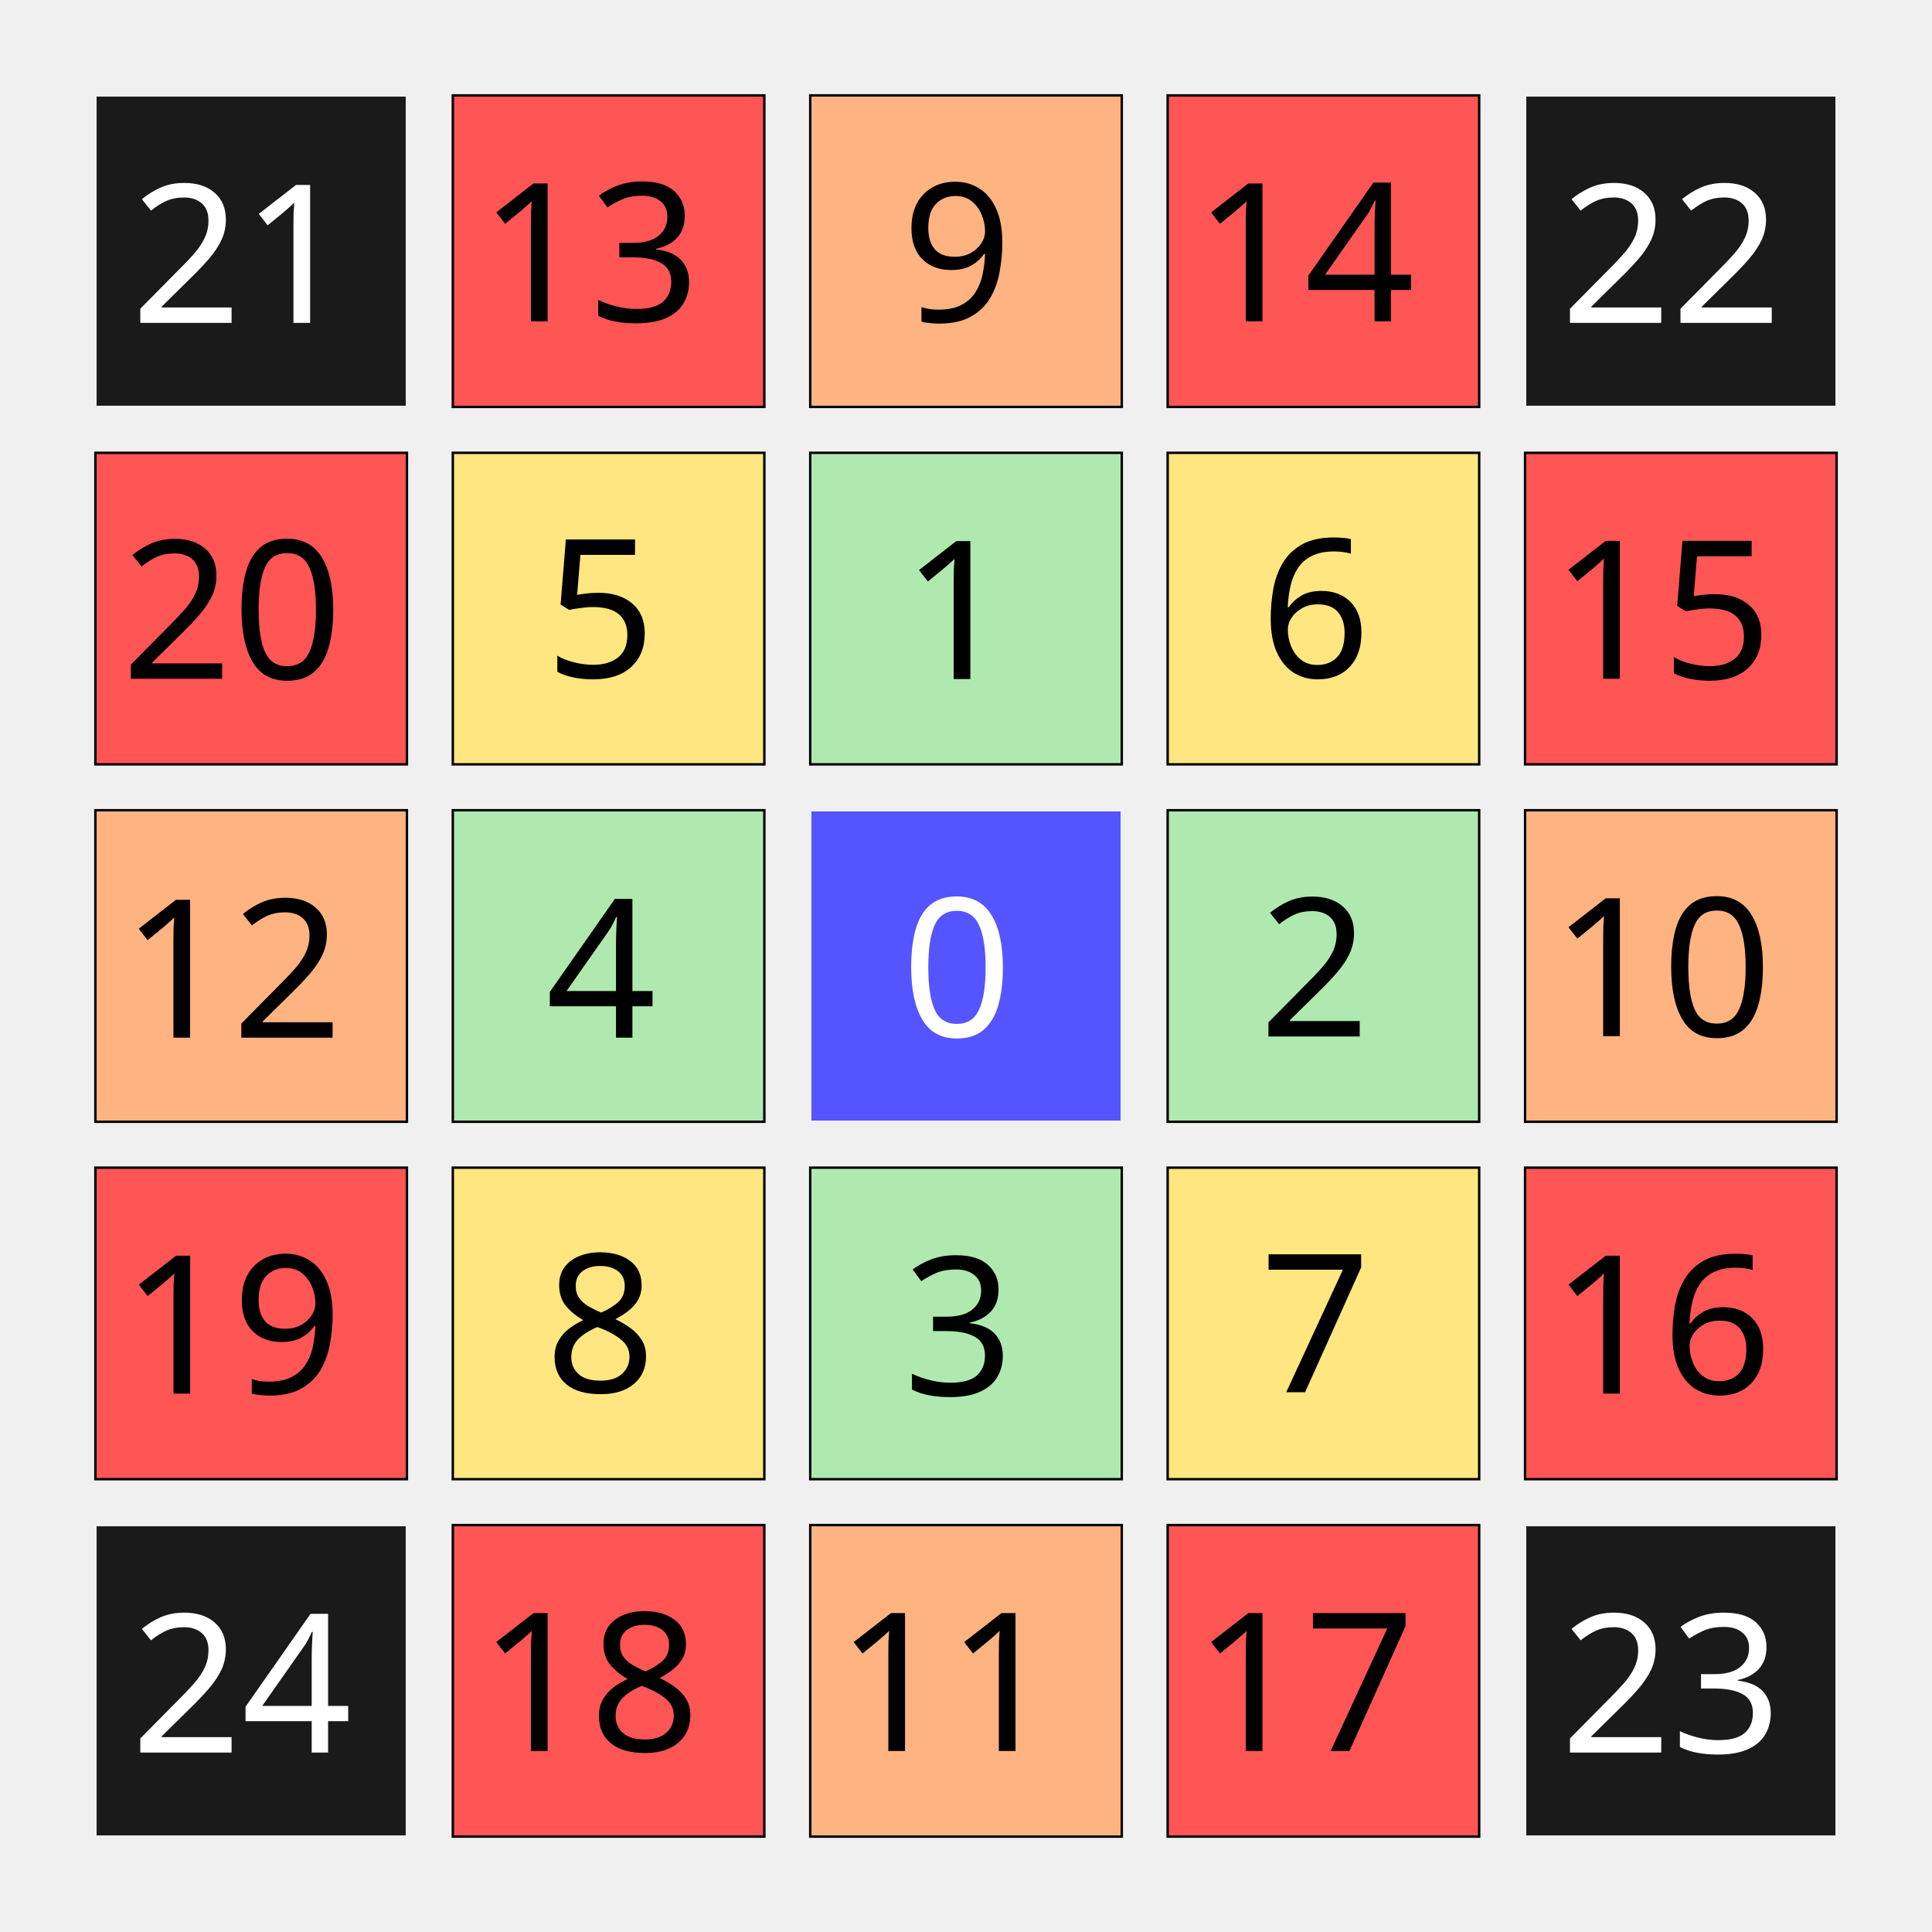
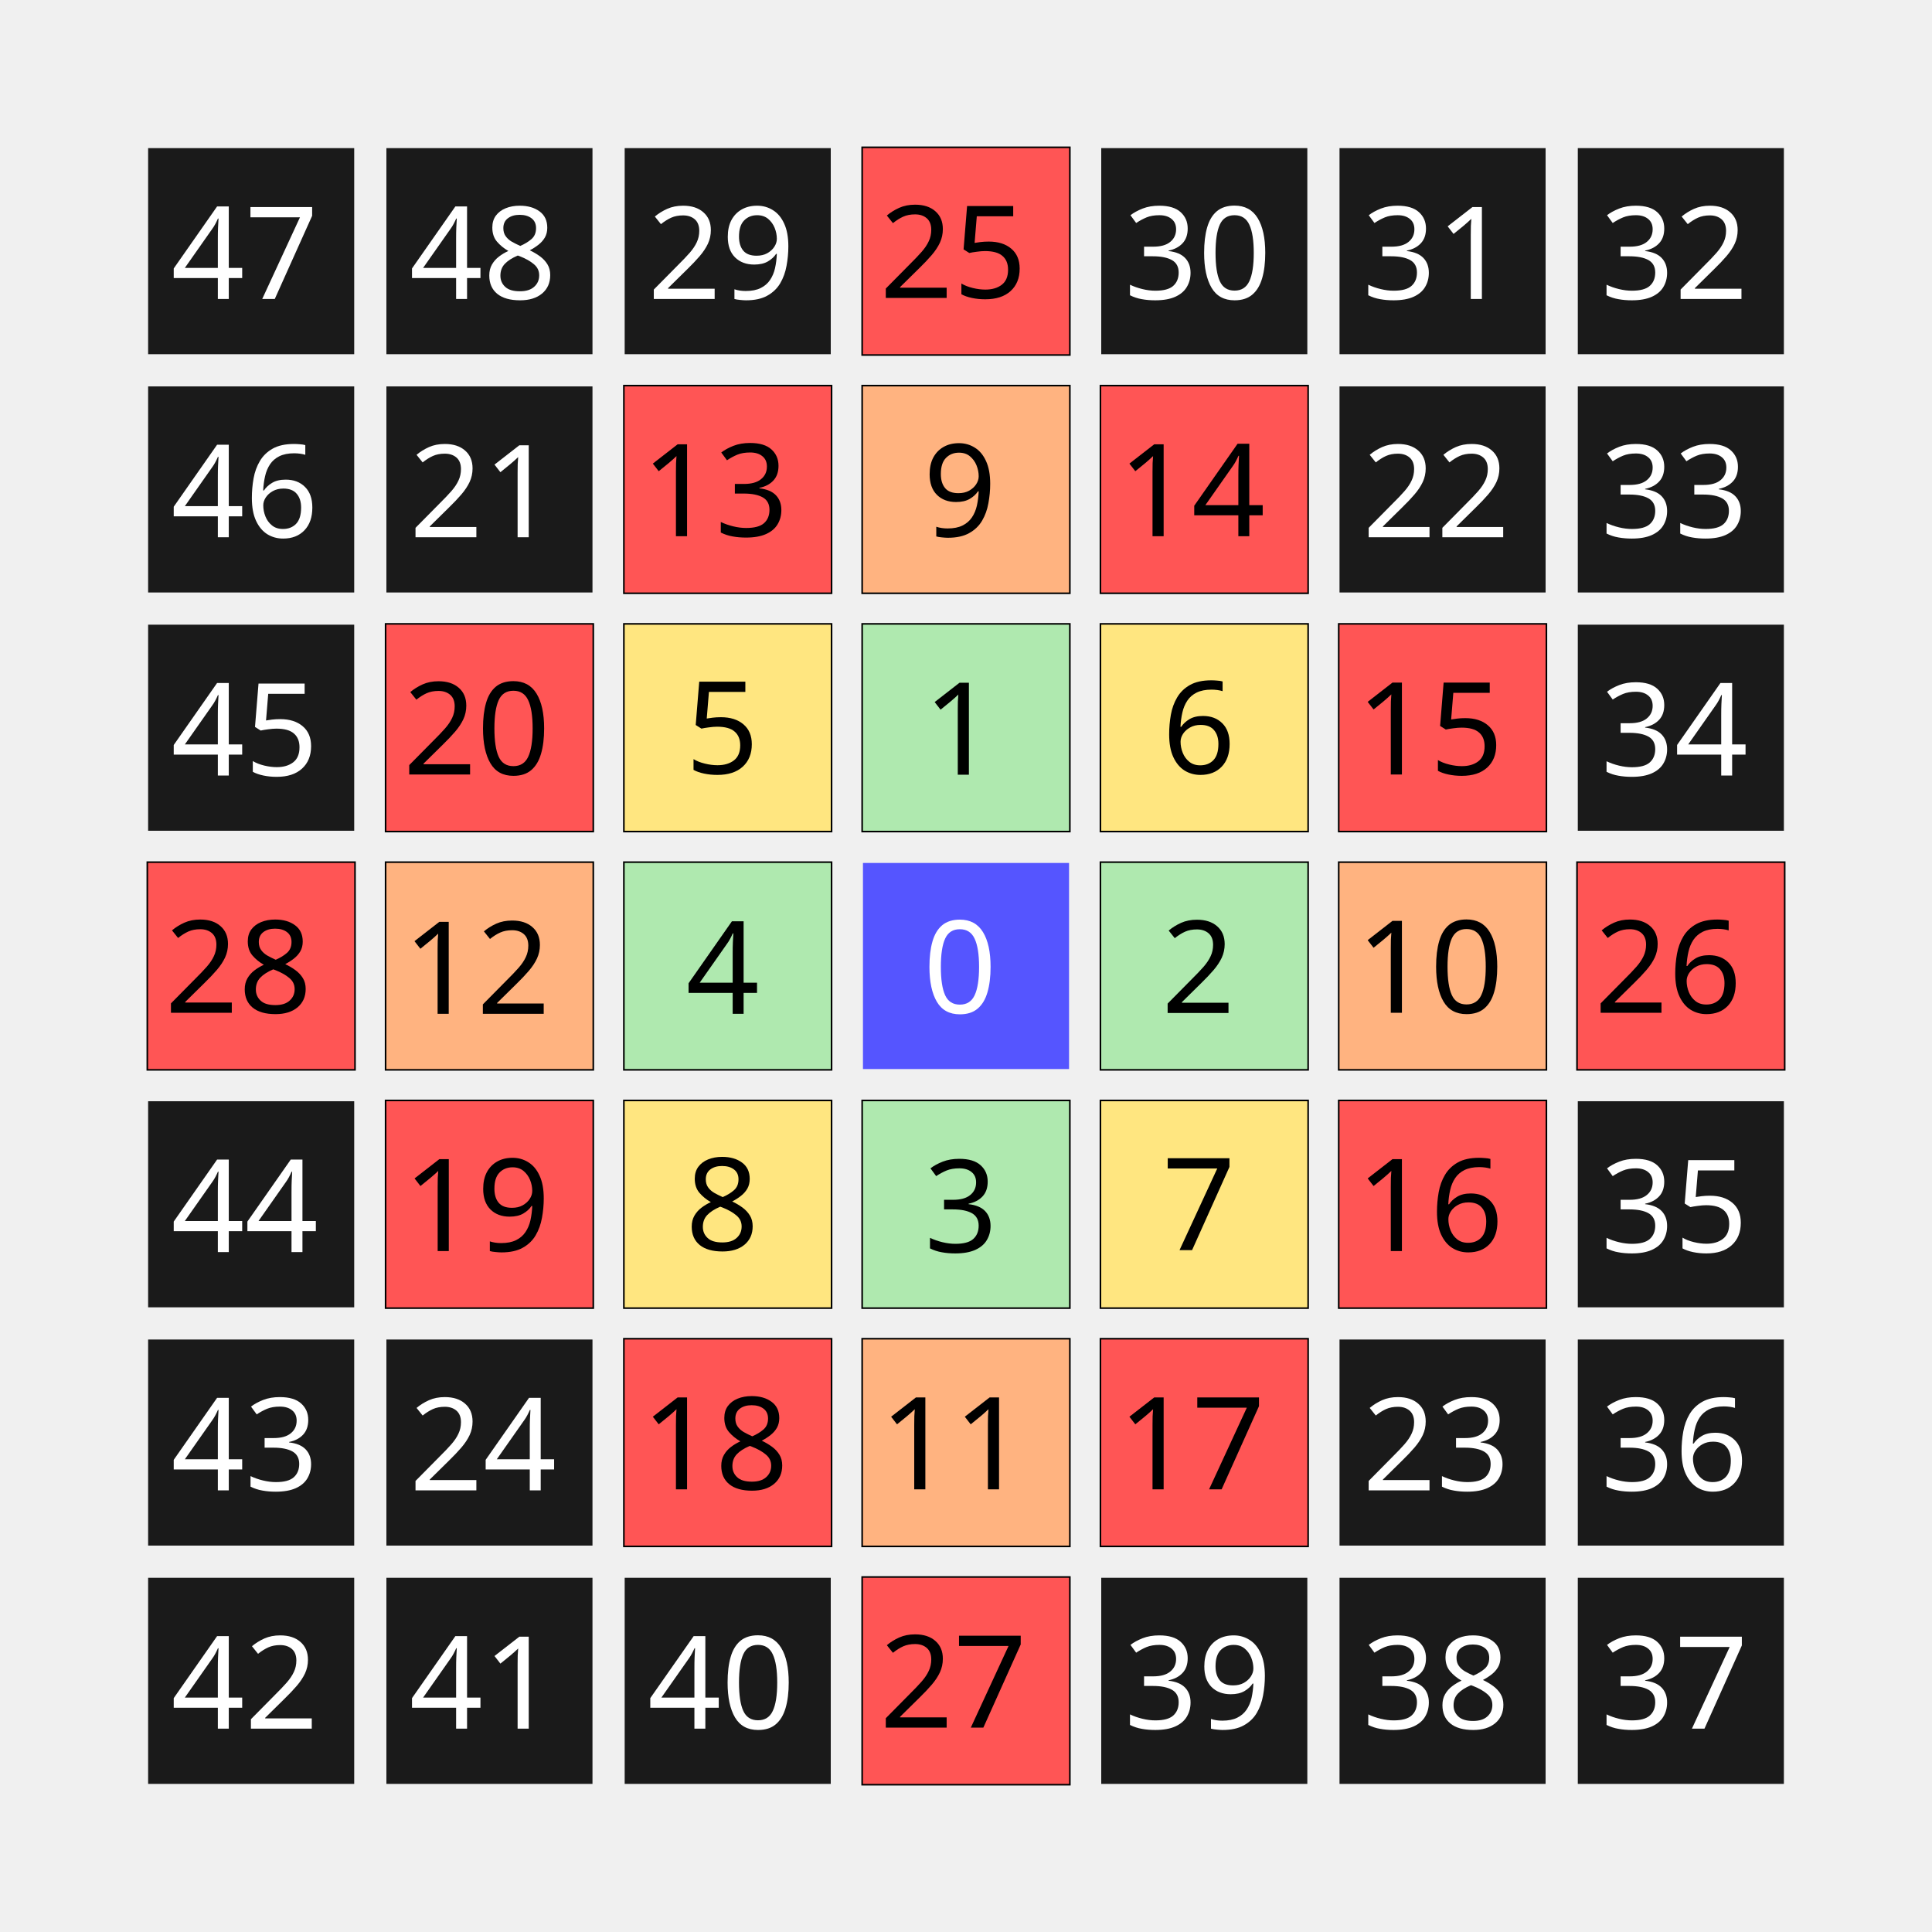
- <svg xmlns="http://www.w3.org/2000/svg" width="800" height="800" viewBox="0 0 211.667 211.667" version="1.1" id="svg1578">
+ <svg xmlns="http://www.w3.org/2000/svg" width="1200" height="1200" viewBox="0 0 317.5 317.5" version="1.1" id="svg1578">
  <defs id="defs1575" />
  <g id="layer1">
-     <rect style="fill:#5555ff;stroke-width:0.266;paint-order:stroke fill markers;stop-color:#000000" id="rect1661" width="33.867" height="33.867" x="88.9" y="88.9" />
-     <rect style="fill:#afe9af;stroke-width:0.529;paint-order:stroke fill markers;stop-color:#000000;stroke:#000000;stroke-opacity:1;stroke-miterlimit:4;stroke-dasharray:none" id="rect1661-8" width="33.867" height="33.867" x="88.9" y="49.742" />
-     <rect style="fill:#afe9af;stroke:#000000;stroke-width:0.529;stroke-miterlimit:4;stroke-dasharray:none;stroke-opacity:1;paint-order:stroke fill markers;stop-color:#000000" id="rect1661-8-1" width="33.867" height="33.867" x="128.058" y="88.9" />
-     <rect style="fill:#afe9af;stroke:#000000;stroke-width:0.529;stroke-miterlimit:4;stroke-dasharray:none;stroke-opacity:1;paint-order:stroke fill markers;stop-color:#000000" id="rect1661-8-1-6" width="33.867" height="33.867" x="88.9" y="128.058" />
-     <rect style="fill:#afe9af;stroke:#000000;stroke-width:0.529;stroke-miterlimit:4;stroke-dasharray:none;stroke-opacity:1;paint-order:stroke fill markers;stop-color:#000000" id="rect1661-8-1-6-7" width="33.867" height="33.867" x="49.742" y="88.9" />
-     <rect style="fill:#ffe680;stroke:#000000;stroke-width:0.529;stroke-miterlimit:4;stroke-dasharray:none;stroke-opacity:1;paint-order:stroke fill markers;stop-color:#000000" id="rect1661-8-1-6-7-5" width="33.867" height="33.867" x="49.742" y="49.742" />
-     <text xml:space="preserve" style="font-style:normal;font-weight:normal;font-size:21.167px;line-height:1.25;font-family:sans-serif;fill:#000000;fill-opacity:1;stroke:none;stroke-width:0.265" x="98.795" y="74.395" id="text4109">
-       <tspan id="tspan4107" style="font-size:21.167px;stroke-width:0.265" x="98.795" y="74.395">1</tspan>
-     </text>
-     <text xml:space="preserve" style="font-style:normal;font-weight:normal;font-size:21.167px;line-height:1.25;font-family:sans-serif;fill:#ffffff;fill-opacity:1;stroke:none;stroke-width:0.265" x="98.795" y="113.554" id="text4109-22">
-       <tspan id="tspan4107-46" style="font-size:21.167px;stroke-width:0.265;fill:#ffffff" x="98.795" y="113.554">0</tspan>
-     </text>
-     <rect style="fill:#1a1a1a;stroke-width:0.266;paint-order:stroke fill markers;stop-color:#000000" id="rect1661-4" width="33.867" height="33.867" x="10.583" y="10.583" />
-     <text xml:space="preserve" style="font-style:normal;font-weight:normal;font-size:21.167px;line-height:1.25;font-family:sans-serif;fill:#ffffff;fill-opacity:1;stroke:none;stroke-width:0.265" x="14.355" y="35.371" id="text4109-22-8">
-       <tspan id="tspan4107-46-9" style="font-size:21.167px;fill:#ffffff;stroke-width:0.265" x="14.355" y="35.371">21</tspan>
-     </text>
-     <rect style="fill:#1a1a1a;stroke-width:0.266;paint-order:stroke fill markers;stop-color:#000000" id="rect1661-4-3" width="33.867" height="33.867" x="167.217" y="10.583" />
-     <text xml:space="preserve" style="font-style:normal;font-weight:normal;font-size:21.167px;line-height:1.25;font-family:sans-serif;fill:#ffffff;fill-opacity:1;stroke:none;stroke-width:0.265" x="170.988" y="35.372" id="text4109-22-8-4">
-       <tspan id="tspan4107-46-9-0" style="font-size:21.167px;fill:#ffffff;stroke-width:0.265" x="170.988" y="35.372">22</tspan>
-     </text>
-     <rect style="fill:#1a1a1a;stroke-width:0.266;paint-order:stroke fill markers;stop-color:#000000" id="rect1661-4-3-7" width="33.867" height="33.867" x="167.217" y="167.217" />
-     <text xml:space="preserve" style="font-style:normal;font-weight:normal;font-size:21.167px;line-height:1.25;font-family:sans-serif;fill:#ffffff;fill-opacity:1;stroke:none;stroke-width:0.265" x="170.988" y="192.005" id="text4109-22-8-4-9">
-       <tspan id="tspan4107-46-9-0-2" style="font-size:21.167px;fill:#ffffff;stroke-width:0.265" x="170.988" y="192.005">23</tspan>
-     </text>
-     <rect style="fill:#1a1a1a;stroke-width:0.266;paint-order:stroke fill markers;stop-color:#000000" id="rect1661-4-3-7-6" width="33.867" height="33.867" x="10.583" y="167.217" />
-     <text xml:space="preserve" style="font-style:normal;font-weight:normal;font-size:21.167px;line-height:1.25;font-family:sans-serif;fill:#ffffff;fill-opacity:1;stroke:none;stroke-width:0.265" x="14.355" y="192.005" id="text4109-22-8-4-9-0">
-       <tspan id="tspan4107-46-9-0-2-6" style="font-size:21.167px;fill:#ffffff;stroke-width:0.265" x="14.355" y="192.005">24</tspan>
-     </text>
-     <rect style="fill:#ffb380;stroke:#000000;stroke-width:0.529;stroke-miterlimit:4;stroke-dasharray:none;stroke-opacity:1;paint-order:stroke fill markers;stop-color:#000000" id="rect1661-8-2" width="33.867" height="33.867" x="88.9" y="10.583" />
-     <text xml:space="preserve" style="font-style:normal;font-weight:normal;font-size:21.167px;line-height:1.25;font-family:sans-serif;fill:#000000;fill-opacity:1;stroke:none;stroke-width:0.265" x="98.795" y="35.237" id="text4109-2">
-       <tspan id="tspan4107-4" style="font-size:21.167px;stroke-width:0.265" x="98.795" y="35.237">9</tspan>
-     </text>
-     <rect style="fill:#ffb380;stroke:#000000;stroke-width:0.529;stroke-miterlimit:4;stroke-dasharray:none;stroke-opacity:1;paint-order:stroke fill markers;stop-color:#000000" id="rect1661-8-2-9" width="33.867" height="33.867" x="167.217" y="88.9" />
-     <text xml:space="preserve" style="font-style:normal;font-weight:normal;font-size:21.167px;line-height:1.25;font-family:sans-serif;fill:#000000;fill-opacity:1;stroke:none;stroke-width:0.265" x="169.954" y="113.523" id="text4109-2-9">
-       <tspan id="tspan4107-4-8" style="font-size:21.167px;stroke-width:0.265" x="169.954" y="113.523">10</tspan>
-     </text>
-     <rect style="fill:#ffb380;stroke:#000000;stroke-width:0.529;stroke-miterlimit:4;stroke-dasharray:none;stroke-opacity:1;paint-order:stroke fill markers;stop-color:#000000" id="rect1661-8-2-9-3" width="33.867" height="33.867" x="88.9" y="167.217" />
-     <text xml:space="preserve" style="font-style:normal;font-weight:normal;font-size:21.167px;line-height:1.25;font-family:sans-serif;fill:#000000;fill-opacity:1;stroke:none;stroke-width:0.265" x="91.638" y="191.839" id="text4109-2-9-6">
-       <tspan id="tspan4107-4-8-8" style="font-size:21.167px;stroke-width:0.265" x="91.638" y="191.839">11</tspan>
-     </text>
-     <text xml:space="preserve" style="font-style:normal;font-weight:normal;font-size:21.167px;line-height:1.25;font-family:sans-serif;fill:#000000;fill-opacity:1;stroke:none;stroke-width:0.265" x="59.73" y="74.209" id="text4109-6">
-       <tspan id="tspan4107-2" style="font-size:21.167px;stroke-width:0.265" x="59.73" y="74.209">5</tspan>
-     </text>
-     <rect style="fill:#ffe680;stroke:#000000;stroke-width:0.529;stroke-miterlimit:4;stroke-dasharray:none;stroke-opacity:1;paint-order:stroke fill markers;stop-color:#000000" id="rect1661-8-1-6-7-5-4" width="33.867" height="33.867" x="128.058" y="49.742" />
-     <text xml:space="preserve" style="font-style:normal;font-weight:normal;font-size:21.167px;line-height:1.25;font-family:sans-serif;fill:#000000;fill-opacity:1;stroke:none;stroke-width:0.265" x="138.046" y="74.209" id="text4109-6-3">
-       <tspan id="tspan4107-2-6" style="font-size:21.167px;stroke-width:0.265" x="138.046" y="74.209">6</tspan>
-     </text>
-     <text xml:space="preserve" style="font-style:normal;font-weight:normal;font-size:21.167px;line-height:1.25;font-family:sans-serif;fill:#000000;fill-opacity:1;stroke:none;stroke-width:0.265" x="137.953" y="113.554" id="text4109-0">
-       <tspan id="tspan4107-7" style="font-size:21.167px;stroke-width:0.265" x="137.953" y="113.554">2</tspan>
-     </text>
-     <text xml:space="preserve" style="font-style:normal;font-weight:normal;font-size:21.167px;line-height:1.25;font-family:sans-serif;fill:#000000;fill-opacity:1;stroke:none;stroke-width:0.265" x="98.96" y="152.846" id="text4109-0-3">
-       <tspan id="tspan4107-7-5" style="font-size:21.167px;stroke-width:0.265" x="98.96" y="152.846">3</tspan>
-     </text>
-     <text xml:space="preserve" style="font-style:normal;font-weight:normal;font-size:21.167px;line-height:1.25;font-family:sans-serif;fill:#000000;fill-opacity:1;stroke:none;stroke-width:0.265" x="59.802" y="113.688" id="text4109-0-2">
-       <tspan id="tspan4107-7-3" style="font-size:21.167px;stroke-width:0.265" x="59.802" y="113.688">4</tspan>
-     </text>
-     <rect style="fill:#ffe680;stroke:#000000;stroke-width:0.529;stroke-miterlimit:4;stroke-dasharray:none;stroke-opacity:1;paint-order:stroke fill markers;stop-color:#000000" id="rect1661-8-1-6-7-5-8" width="33.867" height="33.867" x="128.058" y="128.058" />
-     <text xml:space="preserve" style="font-style:normal;font-weight:normal;font-size:21.167px;line-height:1.25;font-family:sans-serif;fill:#000000;fill-opacity:1;stroke:none;stroke-width:0.265" x="138.046" y="152.526" id="text4109-6-6">
-       <tspan id="tspan4107-2-5" style="font-size:21.167px;stroke-width:0.265" x="138.046" y="152.526">7</tspan>
-     </text>
-     <rect style="fill:#ffe680;stroke:#000000;stroke-width:0.529;stroke-miterlimit:4;stroke-dasharray:none;stroke-opacity:1;paint-order:stroke fill markers;stop-color:#000000" id="rect1661-8-1-6-7-5-8-7" width="33.867" height="33.867" x="49.742" y="128.058" />
-     <text xml:space="preserve" style="font-style:normal;font-weight:normal;font-size:21.167px;line-height:1.25;font-family:sans-serif;fill:#000000;fill-opacity:1;stroke:none;stroke-width:0.265" x="59.73" y="152.526" id="text4109-6-6-6">
-       <tspan id="tspan4107-2-5-2" style="font-size:21.167px;stroke-width:0.265" x="59.73" y="152.526">8</tspan>
-     </text>
-     <rect style="fill:#ffb380;stroke:#000000;stroke-width:0.529;stroke-miterlimit:4;stroke-dasharray:none;stroke-opacity:1;paint-order:stroke fill markers;stop-color:#000000" id="rect1661-8-2-9-8" width="33.867" height="33.867" x="10.583" y="88.9" />
-     <rect style="fill:#ff5555;stroke:#000000;stroke-width:0.529;stroke-miterlimit:4;stroke-dasharray:none;stroke-opacity:1;paint-order:stroke fill markers;stop-color:#000000;fill-opacity:1" id="rect1661-8-2-9-2" width="33.867" height="33.867" x="49.742" y="10.583" />
-     <text xml:space="preserve" style="font-style:normal;font-weight:normal;font-size:21.167px;line-height:1.25;font-family:sans-serif;fill:#000000;fill-opacity:1;stroke:none;stroke-width:0.265" x="52.479" y="35.206" id="text4109-2-9-1">
-       <tspan id="tspan4107-4-8-1" style="font-size:21.167px;stroke-width:0.265" x="52.479" y="35.206">13</tspan>
-     </text>
-     <rect style="fill:#ff5555;fill-opacity:1;stroke:#000000;stroke-width:0.529;stroke-miterlimit:4;stroke-dasharray:none;stroke-opacity:1;paint-order:stroke fill markers;stop-color:#000000" id="rect1661-8-2-9-2-4" width="33.867" height="33.867" x="128.058" y="10.583" />
-     <text xml:space="preserve" style="font-style:normal;font-weight:normal;font-size:21.167px;line-height:1.25;font-family:sans-serif;fill:#000000;fill-opacity:1;stroke:none;stroke-width:0.265" x="130.796" y="35.206" id="text4109-2-9-1-5">
-       <tspan id="tspan4107-4-8-1-8" style="font-size:21.167px;stroke-width:0.265" x="130.796" y="35.206">14</tspan>
-     </text>
-     <text xml:space="preserve" style="font-style:normal;font-weight:normal;font-size:21.167px;line-height:1.25;font-family:sans-serif;fill:#000000;fill-opacity:1;stroke:none;stroke-width:0.265" x="13.311" y="113.688" id="text4109-2-9-0">
-       <tspan id="tspan4107-4-8-6" style="font-size:21.167px;stroke-width:0.265" x="13.311" y="113.688">12</tspan>
-     </text>
-     <rect style="fill:#ff5555;fill-opacity:1;stroke:#000000;stroke-width:0.529;stroke-miterlimit:4;stroke-dasharray:none;stroke-opacity:1;paint-order:stroke fill markers;stop-color:#000000" id="rect1661-8-2-9-2-7" width="33.867" height="33.867" x="167.217" y="49.742" />
-     <text xml:space="preserve" style="font-style:normal;font-weight:normal;font-size:21.167px;line-height:1.25;font-family:sans-serif;fill:#000000;fill-opacity:1;stroke:none;stroke-width:0.265" x="169.954" y="74.364" id="text4109-2-9-1-2">
-       <tspan id="tspan4107-4-8-1-9" style="font-size:21.167px;stroke-width:0.265" x="169.954" y="74.364">15</tspan>
-     </text>
-     <rect style="fill:#ff5555;fill-opacity:1;stroke:#000000;stroke-width:0.529;stroke-miterlimit:4;stroke-dasharray:none;stroke-opacity:1;paint-order:stroke fill markers;stop-color:#000000" id="rect1661-8-2-9-2-7-0" width="33.867" height="33.867" x="167.217" y="128.058" />
-     <text xml:space="preserve" style="font-style:normal;font-weight:normal;font-size:21.167px;line-height:1.25;font-family:sans-serif;fill:#000000;fill-opacity:1;stroke:none;stroke-width:0.265" x="169.954" y="152.681" id="text4109-2-9-1-2-1">
-       <tspan id="tspan4107-4-8-1-9-2" style="font-size:21.167px;stroke-width:0.265" x="169.954" y="152.681">16</tspan>
-     </text>
-     <rect style="fill:#ff5555;fill-opacity:1;stroke:#000000;stroke-width:0.529;stroke-miterlimit:4;stroke-dasharray:none;stroke-opacity:1;paint-order:stroke fill markers;stop-color:#000000" id="rect1661-8-2-9-2-7-9" width="33.867" height="33.867" x="128.058" y="167.217" />
-     <text xml:space="preserve" style="font-style:normal;font-weight:normal;font-size:21.167px;line-height:1.25;font-family:sans-serif;fill:#000000;fill-opacity:1;stroke:none;stroke-width:0.265" x="130.796" y="191.839" id="text4109-2-9-1-2-9">
-       <tspan id="tspan4107-4-8-1-9-6" style="font-size:21.167px;stroke-width:0.265" x="130.796" y="191.839">17</tspan>
-     </text>
-     <rect style="fill:#ff5555;fill-opacity:1;stroke:#000000;stroke-width:0.529;stroke-miterlimit:4;stroke-dasharray:none;stroke-opacity:1;paint-order:stroke fill markers;stop-color:#000000" id="rect1661-8-2-9-2-7-4" width="33.867" height="33.867" x="49.742" y="167.217" />
-     <text xml:space="preserve" style="font-style:normal;font-weight:normal;font-size:21.167px;line-height:1.25;font-family:sans-serif;fill:#000000;fill-opacity:1;stroke:none;stroke-width:0.265" x="52.479" y="191.839" id="text4109-2-9-1-2-4">
-       <tspan id="tspan4107-4-8-1-9-61" style="font-size:21.167px;stroke-width:0.265" x="52.479" y="191.839">18</tspan>
-     </text>
-     <rect style="fill:#ff5555;fill-opacity:1;stroke:#000000;stroke-width:0.529;stroke-miterlimit:4;stroke-dasharray:none;stroke-opacity:1;paint-order:stroke fill markers;stop-color:#000000" id="rect1661-8-2-9-2-7-3" width="33.867" height="33.867" x="10.583" y="128.058" />
-     <text xml:space="preserve" style="font-style:normal;font-weight:normal;font-size:21.167px;line-height:1.25;font-family:sans-serif;fill:#000000;fill-opacity:1;stroke:none;stroke-width:0.265" x="13.321" y="152.681" id="text4109-2-9-1-2-5">
-       <tspan id="tspan4107-4-8-1-9-9" style="font-size:21.167px;stroke-width:0.265" x="13.321" y="152.681">19</tspan>
-     </text>
-     <rect style="fill:#ff5555;fill-opacity:1;stroke:#000000;stroke-width:0.529;stroke-miterlimit:4;stroke-dasharray:none;stroke-opacity:1;paint-order:stroke fill markers;stop-color:#000000" id="rect1661-8-2-9-2-7-39" width="33.867" height="33.867" x="10.583" y="49.742" />
-     <text xml:space="preserve" style="font-style:normal;font-weight:normal;font-size:21.167px;line-height:1.25;font-family:sans-serif;fill:#000000;fill-opacity:1;stroke:none;stroke-width:0.265" x="13.321" y="74.364" id="text4109-2-9-1-2-7">
-       <tspan id="tspan4107-4-8-1-9-25" style="font-size:21.167px;stroke-width:0.265" x="13.321" y="74.364">20</tspan>
+     <rect style="fill:#5555ff;stroke-width:0.266;paint-order:stroke fill markers;stop-color:#000000" id="rect1661" width="33.867" height="33.867" x="141.817" y="141.817" />
+     <rect style="fill:#afe9af;stroke:#000000;stroke-width:0.529;stroke-miterlimit:4;stroke-dasharray:none;stroke-opacity:1;paint-order:stroke fill markers;stop-color:#000000" id="rect1661-8" width="33.867" height="33.867" x="141.817" y="102.658" />
+     <rect style="fill:#afe9af;stroke:#000000;stroke-width:0.529;stroke-miterlimit:4;stroke-dasharray:none;stroke-opacity:1;paint-order:stroke fill markers;stop-color:#000000" id="rect1661-8-1" width="33.867" height="33.867" x="180.975" y="141.817" />
+     <rect style="fill:#afe9af;stroke:#000000;stroke-width:0.529;stroke-miterlimit:4;stroke-dasharray:none;stroke-opacity:1;paint-order:stroke fill markers;stop-color:#000000" id="rect1661-8-1-6" width="33.867" height="33.867" x="141.817" y="180.975" />
+     <rect style="fill:#afe9af;stroke:#000000;stroke-width:0.529;stroke-miterlimit:4;stroke-dasharray:none;stroke-opacity:1;paint-order:stroke fill markers;stop-color:#000000" id="rect1661-8-1-6-7" width="33.867" height="33.867" x="102.658" y="141.817" />
+     <rect style="fill:#ffe680;stroke:#000000;stroke-width:0.529;stroke-miterlimit:4;stroke-dasharray:none;stroke-opacity:1;paint-order:stroke fill markers;stop-color:#000000" id="rect1661-8-1-6-7-5" width="33.867" height="33.867" x="102.658" y="102.658" />
+     <text xml:space="preserve" style="font-style:normal;font-weight:normal;font-size:21.167px;line-height:1.25;font-family:sans-serif;fill:#000000;fill-opacity:1;stroke:none;stroke-width:0.265" x="151.712" y="127.312" id="text4109">
+       <tspan id="tspan4107" style="font-size:21.167px;stroke-width:0.265" x="151.712" y="127.312">1</tspan>
+     </text>
+     <text xml:space="preserve" style="font-style:normal;font-weight:normal;font-size:21.167px;line-height:1.25;font-family:sans-serif;fill:#ffffff;fill-opacity:1;stroke:none;stroke-width:0.265" x="151.712" y="166.47" id="text4109-22">
+       <tspan id="tspan4107-46" style="font-size:21.167px;fill:#ffffff;stroke-width:0.265" x="151.712" y="166.47">0</tspan>
+     </text>
+     <rect style="fill:#1a1a1a;stroke-width:0.266;paint-order:stroke fill markers;stop-color:#000000" id="rect1661-4" width="33.867" height="33.867" x="63.5" y="63.5" />
+     <text xml:space="preserve" style="font-style:normal;font-weight:normal;font-size:21.167px;line-height:1.25;font-family:sans-serif;fill:#ffffff;fill-opacity:1;stroke:none;stroke-width:0.265" x="67.271" y="88.288" id="text4109-22-8">
+       <tspan id="tspan4107-46-9" style="font-size:21.167px;fill:#ffffff;stroke-width:0.265" x="67.271" y="88.288">21</tspan>
+     </text>
+     <rect style="fill:#1a1a1a;stroke-width:0.266;paint-order:stroke fill markers;stop-color:#000000" id="rect1661-4-9" width="33.867" height="33.867" x="102.658" y="24.342" />
+     <text xml:space="preserve" style="font-style:normal;font-weight:normal;font-size:21.167px;line-height:1.25;font-family:sans-serif;fill:#ffffff;fill-opacity:1;stroke:none;stroke-width:0.265" x="106.43" y="49.13" id="text4109-22-8-0">
+       <tspan id="tspan4107-46-9-09" style="font-size:21.167px;fill:#ffffff;stroke-width:0.265" x="106.43" y="49.13">29</tspan>
+     </text>
+     <rect style="fill:#1a1a1a;stroke-width:0.266;paint-order:stroke fill markers;stop-color:#000000" id="rect1661-4-3" width="33.867" height="33.867" x="220.133" y="63.5" />
+     <text xml:space="preserve" style="font-style:normal;font-weight:normal;font-size:21.167px;line-height:1.25;font-family:sans-serif;fill:#ffffff;fill-opacity:1;stroke:none;stroke-width:0.265" x="223.905" y="88.288" id="text4109-22-8-4">
+       <tspan id="tspan4107-46-9-0" style="font-size:21.167px;fill:#ffffff;stroke-width:0.265" x="223.905" y="88.288">22</tspan>
+     </text>
+     <rect style="fill:#1a1a1a;stroke-width:0.266;paint-order:stroke fill markers;stop-color:#000000" id="rect1661-4-3-0" width="33.867" height="33.867" x="180.975" y="24.342" />
+     <text xml:space="preserve" style="font-style:normal;font-weight:normal;font-size:21.167px;line-height:1.25;font-family:sans-serif;fill:#ffffff;fill-opacity:1;stroke:none;stroke-width:0.265" x="184.746" y="49.13" id="text4109-22-8-4-8">
+       <tspan id="tspan4107-46-9-0-7" style="font-size:21.167px;fill:#ffffff;stroke-width:0.265" x="184.746" y="49.13">30</tspan>
+     </text>
+     <rect style="fill:#1a1a1a;stroke-width:0.266;paint-order:stroke fill markers;stop-color:#000000" id="rect1661-4-3-0-7" width="33.867" height="33.867" x="220.133" y="24.342" />
+     <text xml:space="preserve" style="font-style:normal;font-weight:normal;font-size:21.167px;line-height:1.25;font-family:sans-serif;fill:#ffffff;fill-opacity:1;stroke:none;stroke-width:0.265" x="223.905" y="49.13" id="text4109-22-8-4-8-9">
+       <tspan id="tspan4107-46-9-0-7-4" style="font-size:21.167px;fill:#ffffff;stroke-width:0.265" x="223.905" y="49.13">31</tspan>
+     </text>
+     <rect style="fill:#1a1a1a;stroke-width:0.266;paint-order:stroke fill markers;stop-color:#000000" id="rect1661-4-3-0-7-7" width="33.867" height="33.867" x="259.292" y="24.342" />
+     <text xml:space="preserve" style="font-style:normal;font-weight:normal;font-size:21.167px;line-height:1.25;font-family:sans-serif;fill:#ffffff;fill-opacity:1;stroke:none;stroke-width:0.265" x="263.063" y="49.13" id="text4109-22-8-4-8-9-7">
+       <tspan id="tspan4107-46-9-0-7-4-0" style="font-size:21.167px;fill:#ffffff;stroke-width:0.265" x="263.063" y="49.13">32</tspan>
+     </text>
+     <rect style="fill:#1a1a1a;stroke-width:0.266;paint-order:stroke fill markers;stop-color:#000000" id="rect1661-4-3-7" width="33.867" height="33.867" x="220.133" y="220.133" />
+     <text xml:space="preserve" style="font-style:normal;font-weight:normal;font-size:21.167px;line-height:1.25;font-family:sans-serif;fill:#ffffff;fill-opacity:1;stroke:none;stroke-width:0.265" x="223.905" y="244.921" id="text4109-22-8-4-9">
+       <tspan id="tspan4107-46-9-0-2" style="font-size:21.167px;fill:#ffffff;stroke-width:0.265" x="223.905" y="244.921">23</tspan>
+     </text>
+     <rect style="fill:#1a1a1a;stroke-width:0.266;paint-order:stroke fill markers;stop-color:#000000" id="rect1661-4-3-7-6" width="33.867" height="33.867" x="63.5" y="220.133" />
+     <text xml:space="preserve" style="font-style:normal;font-weight:normal;font-size:21.167px;line-height:1.25;font-family:sans-serif;fill:#ffffff;fill-opacity:1;stroke:none;stroke-width:0.265" x="67.271" y="244.921" id="text4109-22-8-4-9-0">
+       <tspan id="tspan4107-46-9-0-2-6" style="font-size:21.167px;fill:#ffffff;stroke-width:0.265" x="67.271" y="244.921">24</tspan>
+     </text>
+     <rect style="fill:#ffb380;stroke:#000000;stroke-width:0.529;stroke-miterlimit:4;stroke-dasharray:none;stroke-opacity:1;paint-order:stroke fill markers;stop-color:#000000" id="rect1661-8-2" width="33.867" height="33.867" x="141.817" y="63.5" />
+     <text xml:space="preserve" style="font-style:normal;font-weight:normal;font-size:21.167px;line-height:1.25;font-family:sans-serif;fill:#000000;fill-opacity:1;stroke:none;stroke-width:0.265" x="151.712" y="88.154" id="text4109-2">
+       <tspan id="tspan4107-4" style="font-size:21.167px;stroke-width:0.265" x="151.712" y="88.154">9</tspan>
+     </text>
+     <rect style="fill:#ffb380;stroke:#000000;stroke-width:0.529;stroke-miterlimit:4;stroke-dasharray:none;stroke-opacity:1;paint-order:stroke fill markers;stop-color:#000000" id="rect1661-8-2-9" width="33.867" height="33.867" x="220.133" y="141.817" />
+     <text xml:space="preserve" style="font-style:normal;font-weight:normal;font-size:21.167px;line-height:1.25;font-family:sans-serif;fill:#000000;fill-opacity:1;stroke:none;stroke-width:0.265" x="222.871" y="166.439" id="text4109-2-9">
+       <tspan id="tspan4107-4-8" style="font-size:21.167px;stroke-width:0.265" x="222.871" y="166.439">10</tspan>
+     </text>
+     <rect style="fill:#ffb380;stroke:#000000;stroke-width:0.529;stroke-miterlimit:4;stroke-dasharray:none;stroke-opacity:1;paint-order:stroke fill markers;stop-color:#000000" id="rect1661-8-2-9-3" width="33.867" height="33.867" x="141.817" y="220.133" />
+     <text xml:space="preserve" style="font-style:normal;font-weight:normal;font-size:21.167px;line-height:1.25;font-family:sans-serif;fill:#000000;fill-opacity:1;stroke:none;stroke-width:0.265" x="144.554" y="244.756" id="text4109-2-9-6">
+       <tspan id="tspan4107-4-8-8" style="font-size:21.167px;stroke-width:0.265" x="144.554" y="244.756">11</tspan>
+     </text>
+     <text xml:space="preserve" style="font-style:normal;font-weight:normal;font-size:21.167px;line-height:1.25;font-family:sans-serif;fill:#000000;fill-opacity:1;stroke:none;stroke-width:0.265" x="112.646" y="127.126" id="text4109-6">
+       <tspan id="tspan4107-2" style="font-size:21.167px;stroke-width:0.265" x="112.646" y="127.126">5</tspan>
+     </text>
+     <rect style="fill:#ffe680;stroke:#000000;stroke-width:0.529;stroke-miterlimit:4;stroke-dasharray:none;stroke-opacity:1;paint-order:stroke fill markers;stop-color:#000000" id="rect1661-8-1-6-7-5-4" width="33.867" height="33.867" x="180.975" y="102.658" />
+     <text xml:space="preserve" style="font-style:normal;font-weight:normal;font-size:21.167px;line-height:1.25;font-family:sans-serif;fill:#000000;fill-opacity:1;stroke:none;stroke-width:0.265" x="190.963" y="127.126" id="text4109-6-3">
+       <tspan id="tspan4107-2-6" style="font-size:21.167px;stroke-width:0.265" x="190.963" y="127.126">6</tspan>
+     </text>
+     <text xml:space="preserve" style="font-style:normal;font-weight:normal;font-size:21.167px;line-height:1.25;font-family:sans-serif;fill:#000000;fill-opacity:1;stroke:none;stroke-width:0.265" x="190.87" y="166.47" id="text4109-0">
+       <tspan id="tspan4107-7" style="font-size:21.167px;stroke-width:0.265" x="190.87" y="166.47">2</tspan>
+     </text>
+     <text xml:space="preserve" style="font-style:normal;font-weight:normal;font-size:21.167px;line-height:1.25;font-family:sans-serif;fill:#000000;fill-opacity:1;stroke:none;stroke-width:0.265" x="151.877" y="205.763" id="text4109-0-3">
+       <tspan id="tspan4107-7-5" style="font-size:21.167px;stroke-width:0.265" x="151.877" y="205.763">3</tspan>
+     </text>
+     <text xml:space="preserve" style="font-style:normal;font-weight:normal;font-size:21.167px;line-height:1.25;font-family:sans-serif;fill:#000000;fill-opacity:1;stroke:none;stroke-width:0.265" x="112.719" y="166.605" id="text4109-0-2">
+       <tspan id="tspan4107-7-3" style="font-size:21.167px;stroke-width:0.265" x="112.719" y="166.605">4</tspan>
+     </text>
+     <rect style="fill:#ffe680;stroke:#000000;stroke-width:0.529;stroke-miterlimit:4;stroke-dasharray:none;stroke-opacity:1;paint-order:stroke fill markers;stop-color:#000000" id="rect1661-8-1-6-7-5-8" width="33.867" height="33.867" x="180.975" y="180.975" />
+     <text xml:space="preserve" style="font-style:normal;font-weight:normal;font-size:21.167px;line-height:1.25;font-family:sans-serif;fill:#000000;fill-opacity:1;stroke:none;stroke-width:0.265" x="190.963" y="205.443" id="text4109-6-6">
+       <tspan id="tspan4107-2-5" style="font-size:21.167px;stroke-width:0.265" x="190.963" y="205.443">7</tspan>
+     </text>
+     <rect style="fill:#ffe680;stroke:#000000;stroke-width:0.529;stroke-miterlimit:4;stroke-dasharray:none;stroke-opacity:1;paint-order:stroke fill markers;stop-color:#000000" id="rect1661-8-1-6-7-5-8-7" width="33.867" height="33.867" x="102.658" y="180.975" />
+     <text xml:space="preserve" style="font-style:normal;font-weight:normal;font-size:21.167px;line-height:1.25;font-family:sans-serif;fill:#000000;fill-opacity:1;stroke:none;stroke-width:0.265" x="112.646" y="205.443" id="text4109-6-6-6">
+       <tspan id="tspan4107-2-5-2" style="font-size:21.167px;stroke-width:0.265" x="112.646" y="205.443">8</tspan>
+     </text>
+     <rect style="fill:#ffb380;stroke:#000000;stroke-width:0.529;stroke-miterlimit:4;stroke-dasharray:none;stroke-opacity:1;paint-order:stroke fill markers;stop-color:#000000" id="rect1661-8-2-9-8" width="33.867" height="33.867" x="63.5" y="141.817" />
+     <rect style="fill:#ff5555;fill-opacity:1;stroke:#000000;stroke-width:0.529;stroke-miterlimit:4;stroke-dasharray:none;stroke-opacity:1;paint-order:stroke fill markers;stop-color:#000000" id="rect1661-8-2-9-2" width="33.867" height="33.867" x="102.658" y="63.5" />
+     <text xml:space="preserve" style="font-style:normal;font-weight:normal;font-size:21.167px;line-height:1.25;font-family:sans-serif;fill:#000000;fill-opacity:1;stroke:none;stroke-width:0.265" x="105.396" y="88.123" id="text4109-2-9-1">
+       <tspan id="tspan4107-4-8-1" style="font-size:21.167px;stroke-width:0.265" x="105.396" y="88.123">13</tspan>
+     </text>
+     <rect style="fill:#ff5555;fill-opacity:1;stroke:#000000;stroke-width:0.529;stroke-miterlimit:4;stroke-dasharray:none;stroke-opacity:1;paint-order:stroke fill markers;stop-color:#000000" id="rect1661-8-2-9-2-4" width="33.867" height="33.867" x="180.975" y="63.5" />
+     <text xml:space="preserve" style="font-style:normal;font-weight:normal;font-size:21.167px;line-height:1.25;font-family:sans-serif;fill:#000000;fill-opacity:1;stroke:none;stroke-width:0.265" x="183.713" y="88.123" id="text4109-2-9-1-5">
+       <tspan id="tspan4107-4-8-1-8" style="font-size:21.167px;stroke-width:0.265" x="183.713" y="88.123">14</tspan>
+     </text>
+     <text xml:space="preserve" style="font-style:normal;font-weight:normal;font-size:21.167px;line-height:1.25;font-family:sans-serif;fill:#000000;fill-opacity:1;stroke:none;stroke-width:0.265" x="66.227" y="166.605" id="text4109-2-9-0">
+       <tspan id="tspan4107-4-8-6" style="font-size:21.167px;stroke-width:0.265" x="66.227" y="166.605">12</tspan>
+     </text>
+     <rect style="fill:#ff5555;fill-opacity:1;stroke:#000000;stroke-width:0.529;stroke-miterlimit:4;stroke-dasharray:none;stroke-opacity:1;paint-order:stroke fill markers;stop-color:#000000" id="rect1661-8-2-9-2-7" width="33.867" height="33.867" x="220.133" y="102.658" />
+     <text xml:space="preserve" style="font-style:normal;font-weight:normal;font-size:21.167px;line-height:1.25;font-family:sans-serif;fill:#000000;fill-opacity:1;stroke:none;stroke-width:0.265" x="222.871" y="127.281" id="text4109-2-9-1-2">
+       <tspan id="tspan4107-4-8-1-9" style="font-size:21.167px;stroke-width:0.265" x="222.871" y="127.281">15</tspan>
+     </text>
+     <rect style="fill:#ff5555;fill-opacity:1;stroke:#000000;stroke-width:0.529;stroke-miterlimit:4;stroke-dasharray:none;stroke-opacity:1;paint-order:stroke fill markers;stop-color:#000000" id="rect1661-8-2-9-2-7-40" width="33.867" height="33.867" x="141.817" y="24.342" />
+     <text xml:space="preserve" style="font-style:normal;font-weight:normal;font-size:21.167px;line-height:1.25;font-family:sans-serif;fill:#000000;fill-opacity:1;stroke:none;stroke-width:0.265" x="144.554" y="48.964" id="text4109-2-9-1-2-8">
+       <tspan id="tspan4107-4-8-1-9-22" style="font-size:21.167px;stroke-width:0.265" x="144.554" y="48.964">25</tspan>
+     </text>
+     <rect style="fill:#ff5555;fill-opacity:1;stroke:#000000;stroke-width:0.529;stroke-miterlimit:4;stroke-dasharray:none;stroke-opacity:1;paint-order:stroke fill markers;stop-color:#000000" id="rect1661-8-2-9-2-7-40-3" width="33.867" height="33.867" x="259.292" y="141.817" />
+     <text xml:space="preserve" style="font-style:normal;font-weight:normal;font-size:21.167px;line-height:1.25;font-family:sans-serif;fill:#000000;fill-opacity:1;stroke:none;stroke-width:0.265" x="262.029" y="166.439" id="text4109-2-9-1-2-8-3">
+       <tspan id="tspan4107-4-8-1-9-22-2" style="font-size:21.167px;stroke-width:0.265" x="262.029" y="166.439">26</tspan>
+     </text>
+     <rect style="fill:#ff5555;fill-opacity:1;stroke:#000000;stroke-width:0.529;stroke-miterlimit:4;stroke-dasharray:none;stroke-opacity:1;paint-order:stroke fill markers;stop-color:#000000" id="rect1661-8-2-9-2-7-0" width="33.867" height="33.867" x="220.133" y="180.975" />
+     <text xml:space="preserve" style="font-style:normal;font-weight:normal;font-size:21.167px;line-height:1.25;font-family:sans-serif;fill:#000000;fill-opacity:1;stroke:none;stroke-width:0.265" x="222.871" y="205.598" id="text4109-2-9-1-2-1">
+       <tspan id="tspan4107-4-8-1-9-2" style="font-size:21.167px;stroke-width:0.265" x="222.871" y="205.598">16</tspan>
+     </text>
+     <rect style="fill:#ff5555;fill-opacity:1;stroke:#000000;stroke-width:0.529;stroke-miterlimit:4;stroke-dasharray:none;stroke-opacity:1;paint-order:stroke fill markers;stop-color:#000000" id="rect1661-8-2-9-2-7-9" width="33.867" height="33.867" x="180.975" y="220.133" />
+     <text xml:space="preserve" style="font-style:normal;font-weight:normal;font-size:21.167px;line-height:1.25;font-family:sans-serif;fill:#000000;fill-opacity:1;stroke:none;stroke-width:0.265" x="183.713" y="244.756" id="text4109-2-9-1-2-9">
+       <tspan id="tspan4107-4-8-1-9-6" style="font-size:21.167px;stroke-width:0.265" x="183.713" y="244.756">17</tspan>
+     </text>
+     <rect style="fill:#ff5555;fill-opacity:1;stroke:#000000;stroke-width:0.529;stroke-miterlimit:4;stroke-dasharray:none;stroke-opacity:1;paint-order:stroke fill markers;stop-color:#000000" id="rect1661-8-2-9-2-7-4" width="33.867" height="33.867" x="102.658" y="220.133" />
+     <text xml:space="preserve" style="font-style:normal;font-weight:normal;font-size:21.167px;line-height:1.25;font-family:sans-serif;fill:#000000;fill-opacity:1;stroke:none;stroke-width:0.265" x="105.396" y="244.756" id="text4109-2-9-1-2-4">
+       <tspan id="tspan4107-4-8-1-9-61" style="font-size:21.167px;stroke-width:0.265" x="105.396" y="244.756">18</tspan>
+     </text>
+     <rect style="fill:#ff5555;fill-opacity:1;stroke:#000000;stroke-width:0.529;stroke-miterlimit:4;stroke-dasharray:none;stroke-opacity:1;paint-order:stroke fill markers;stop-color:#000000" id="rect1661-8-2-9-2-7-3" width="33.867" height="33.867" x="63.5" y="180.975" />
+     <text xml:space="preserve" style="font-style:normal;font-weight:normal;font-size:21.167px;line-height:1.25;font-family:sans-serif;fill:#000000;fill-opacity:1;stroke:none;stroke-width:0.265" x="66.238" y="205.598" id="text4109-2-9-1-2-5">
+       <tspan id="tspan4107-4-8-1-9-9" style="font-size:21.167px;stroke-width:0.265" x="66.238" y="205.598">19</tspan>
+     </text>
+     <rect style="fill:#ff5555;fill-opacity:1;stroke:#000000;stroke-width:0.529;stroke-miterlimit:4;stroke-dasharray:none;stroke-opacity:1;paint-order:stroke fill markers;stop-color:#000000" id="rect1661-8-2-9-2-7-39" width="33.867" height="33.867" x="63.5" y="102.658" />
+     <text xml:space="preserve" style="font-style:normal;font-weight:normal;font-size:21.167px;line-height:1.25;font-family:sans-serif;fill:#000000;fill-opacity:1;stroke:none;stroke-width:0.265" x="66.238" y="127.281" id="text4109-2-9-1-2-7">
+       <tspan id="tspan4107-4-8-1-9-25" style="font-size:21.167px;stroke-width:0.265" x="66.238" y="127.281">20</tspan>
+     </text>
+     <rect style="fill:#ff5555;fill-opacity:1;stroke:#000000;stroke-width:0.529;stroke-miterlimit:4;stroke-dasharray:none;stroke-opacity:1;paint-order:stroke fill markers;stop-color:#000000" id="rect1661-8-2-9-2-7-40-8" width="33.867" height="33.867" x="141.817" y="259.292" />
+     <text xml:space="preserve" style="font-style:normal;font-weight:normal;font-size:21.167px;line-height:1.25;font-family:sans-serif;fill:#000000;fill-opacity:1;stroke:none;stroke-width:0.265" x="144.554" y="283.914" id="text4109-2-9-1-2-8-6">
+       <tspan id="tspan4107-4-8-1-9-22-5" style="font-size:21.167px;stroke-width:0.265" x="144.554" y="283.914">27</tspan>
+     </text>
+     <rect style="fill:#ff5555;fill-opacity:1;stroke:#000000;stroke-width:0.529;stroke-miterlimit:4;stroke-dasharray:none;stroke-opacity:1;paint-order:stroke fill markers;stop-color:#000000" id="rect1661-8-2-9-2-7-40-8-8" width="33.867" height="33.867" x="24.342" y="141.817" />
+     <text xml:space="preserve" style="font-style:normal;font-weight:normal;font-size:21.167px;line-height:1.25;font-family:sans-serif;fill:#000000;fill-opacity:1;stroke:none;stroke-width:0.265" x="27.079" y="166.439" id="text4109-2-9-1-2-8-6-1">
+       <tspan id="tspan4107-4-8-1-9-22-5-5" style="font-size:21.167px;stroke-width:0.265" x="27.079" y="166.439">28</tspan>
+     </text>
+     <rect style="fill:#1a1a1a;stroke-width:0.266;paint-order:stroke fill markers;stop-color:#000000" id="rect1661-4-3-0-7-3" width="33.867" height="33.867" x="259.292" y="63.5" />
+     <text xml:space="preserve" style="font-style:normal;font-weight:normal;font-size:21.167px;line-height:1.25;font-family:sans-serif;fill:#ffffff;fill-opacity:1;stroke:none;stroke-width:0.265" x="263.063" y="88.288" id="text4109-22-8-4-8-9-2">
+       <tspan id="tspan4107-46-9-0-7-4-6" style="font-size:21.167px;fill:#ffffff;stroke-width:0.265" x="263.063" y="88.288">33</tspan>
+     </text>
+     <rect style="fill:#1a1a1a;stroke-width:0.266;paint-order:stroke fill markers;stop-color:#000000" id="rect1661-4-3-0-7-3-6" width="33.867" height="33.867" x="259.292" y="102.658" />
+     <text xml:space="preserve" style="font-style:normal;font-weight:normal;font-size:21.167px;line-height:1.25;font-family:sans-serif;fill:#ffffff;fill-opacity:1;stroke:none;stroke-width:0.265" x="263.063" y="127.446" id="text4109-22-8-4-8-9-2-7">
+       <tspan id="tspan4107-46-9-0-7-4-6-6" style="font-size:21.167px;fill:#ffffff;stroke-width:0.265" x="263.063" y="127.446">34</tspan>
+     </text>
+     <rect style="fill:#1a1a1a;stroke-width:0.266;paint-order:stroke fill markers;stop-color:#000000" id="rect1661-4-3-0-7-3-6-9" width="33.867" height="33.867" x="259.292" y="180.975" />
+     <text xml:space="preserve" style="font-style:normal;font-weight:normal;font-size:21.167px;line-height:1.25;font-family:sans-serif;fill:#ffffff;fill-opacity:1;stroke:none;stroke-width:0.265" x="263.063" y="205.763" id="text4109-22-8-4-8-9-2-7-0">
+       <tspan id="tspan4107-46-9-0-7-4-6-6-8" style="font-size:21.167px;fill:#ffffff;stroke-width:0.265" x="263.063" y="205.763">35</tspan>
+     </text>
+     <rect style="fill:#1a1a1a;stroke-width:0.266;paint-order:stroke fill markers;stop-color:#000000" id="rect1661-4-3-0-7-3-6-9-2" width="33.867" height="33.867" x="259.292" y="220.133" />
+     <text xml:space="preserve" style="font-style:normal;font-weight:normal;font-size:21.167px;line-height:1.25;font-family:sans-serif;fill:#ffffff;fill-opacity:1;stroke:none;stroke-width:0.265" x="263.063" y="244.921" id="text4109-22-8-4-8-9-2-7-0-7">
+       <tspan id="tspan4107-46-9-0-7-4-6-6-8-9" style="font-size:21.167px;fill:#ffffff;stroke-width:0.265" x="263.063" y="244.921">36</tspan>
+     </text>
+     <rect style="fill:#1a1a1a;stroke-width:0.266;paint-order:stroke fill markers;stop-color:#000000" id="rect1661-4-3-0-7-3-6-9-1" width="33.867" height="33.867" x="259.292" y="259.292" />
+     <text xml:space="preserve" style="font-style:normal;font-weight:normal;font-size:21.167px;line-height:1.25;font-family:sans-serif;fill:#ffffff;fill-opacity:1;stroke:none;stroke-width:0.265" x="263.063" y="284.08" id="text4109-22-8-4-8-9-2-7-0-2">
+       <tspan id="tspan4107-46-9-0-7-4-6-6-8-5" style="font-size:21.167px;fill:#ffffff;stroke-width:0.265" x="263.063" y="284.08">37</tspan>
+     </text>
+     <rect style="fill:#1a1a1a;stroke-width:0.266;paint-order:stroke fill markers;stop-color:#000000" id="rect1661-4-3-0-7-3-6-9-1-0" width="33.867" height="33.867" x="220.133" y="259.292" />
+     <text xml:space="preserve" style="font-style:normal;font-weight:normal;font-size:21.167px;line-height:1.25;font-family:sans-serif;fill:#ffffff;fill-opacity:1;stroke:none;stroke-width:0.265" x="223.905" y="284.08" id="text4109-22-8-4-8-9-2-7-0-2-0">
+       <tspan id="tspan4107-46-9-0-7-4-6-6-8-5-9" style="font-size:21.167px;fill:#ffffff;stroke-width:0.265" x="223.905" y="284.08">38</tspan>
+     </text>
+     <rect style="fill:#1a1a1a;stroke-width:0.266;paint-order:stroke fill markers;stop-color:#000000" id="rect1661-4-3-0-7-3-6-9-1-6" width="33.867" height="33.867" x="180.975" y="259.292" />
+     <text xml:space="preserve" style="font-style:normal;font-weight:normal;font-size:21.167px;line-height:1.25;font-family:sans-serif;fill:#ffffff;fill-opacity:1;stroke:none;stroke-width:0.265" x="184.746" y="284.08" id="text4109-22-8-4-8-9-2-7-0-2-7">
+       <tspan id="tspan4107-46-9-0-7-4-6-6-8-5-3" style="font-size:21.167px;fill:#ffffff;stroke-width:0.265" x="184.746" y="284.08">39</tspan>
+     </text>
+     <rect style="fill:#1a1a1a;stroke-width:0.266;paint-order:stroke fill markers;stop-color:#000000" id="rect1661-4-3-0-7-3-6-9-1-09" width="33.867" height="33.867" x="102.658" y="259.292" />
+     <text xml:space="preserve" style="font-style:normal;font-weight:normal;font-size:21.167px;line-height:1.25;font-family:sans-serif;fill:#ffffff;fill-opacity:1;stroke:none;stroke-width:0.265" x="106.43" y="284.08" id="text4109-22-8-4-8-9-2-7-0-2-8">
+       <tspan id="tspan4107-46-9-0-7-4-6-6-8-5-8" style="font-size:21.167px;fill:#ffffff;stroke-width:0.265" x="106.43" y="284.08">40</tspan>
+     </text>
+     <rect style="fill:#1a1a1a;stroke-width:0.266;paint-order:stroke fill markers;stop-color:#000000" id="rect1661-4-3-0-7-3-6-9-1-09-2" width="33.867" height="33.867" x="24.342" y="220.133" />
+     <text xml:space="preserve" style="font-style:normal;font-weight:normal;font-size:21.167px;line-height:1.25;font-family:sans-serif;fill:#ffffff;fill-opacity:1;stroke:none;stroke-width:0.265" x="28.113" y="244.921" id="text4109-22-8-4-8-9-2-7-0-2-8-8">
+       <tspan id="tspan4107-46-9-0-7-4-6-6-8-5-8-9" style="font-size:21.167px;fill:#ffffff;stroke-width:0.265" x="28.113" y="244.921">43</tspan>
+     </text>
+     <rect style="fill:#1a1a1a;stroke-width:0.266;paint-order:stroke fill markers;stop-color:#000000" id="rect1661-4-3-0-7-3-6-9-1-09-2-4" width="33.867" height="33.867" x="24.342" y="180.975" />
+     <text xml:space="preserve" style="font-style:normal;font-weight:normal;font-size:21.167px;line-height:1.25;font-family:sans-serif;fill:#ffffff;fill-opacity:1;stroke:none;stroke-width:0.265" x="28.113" y="205.763" id="text4109-22-8-4-8-9-2-7-0-2-8-8-3">
+       <tspan id="tspan4107-46-9-0-7-4-6-6-8-5-8-9-4" style="font-size:21.167px;fill:#ffffff;stroke-width:0.265" x="28.113" y="205.763">44</tspan>
+     </text>
+     <rect style="fill:#1a1a1a;stroke-width:0.266;paint-order:stroke fill markers;stop-color:#000000" id="rect1661-4-3-0-7-3-6-9-1-61" width="33.867" height="33.867" x="63.5" y="259.292" />
+     <text xml:space="preserve" style="font-style:normal;font-weight:normal;font-size:21.167px;line-height:1.25;font-family:sans-serif;fill:#ffffff;fill-opacity:1;stroke:none;stroke-width:0.265" x="67.271" y="284.08" id="text4109-22-8-4-8-9-2-7-0-2-83">
+       <tspan id="tspan4107-46-9-0-7-4-6-6-8-5-89" style="font-size:21.167px;fill:#ffffff;stroke-width:0.265" x="67.271" y="284.08">41</tspan>
+     </text>
+     <rect style="fill:#1a1a1a;stroke-width:0.266;paint-order:stroke fill markers;stop-color:#000000" id="rect1661-4-3-0-7-3-6-9-1-67" width="33.867" height="33.867" x="24.342" y="259.292" />
+     <text xml:space="preserve" style="font-style:normal;font-weight:normal;font-size:21.167px;line-height:1.25;font-family:sans-serif;fill:#ffffff;fill-opacity:1;stroke:none;stroke-width:0.265" x="28.113" y="284.08" id="text4109-22-8-4-8-9-2-7-0-2-1">
+       <tspan id="tspan4107-46-9-0-7-4-6-6-8-5-38" style="font-size:21.167px;fill:#ffffff;stroke-width:0.265" x="28.113" y="284.08">42</tspan>
+     </text>
+     <rect style="fill:#1a1a1a;stroke-width:0.266;paint-order:stroke fill markers;stop-color:#000000" id="rect1661-4-3-0-7-3-6-9-1-09-2-1" width="33.867" height="33.867" x="24.342" y="102.658" />
+     <text xml:space="preserve" style="font-style:normal;font-weight:normal;font-size:21.167px;line-height:1.25;font-family:sans-serif;fill:#ffffff;fill-opacity:1;stroke:none;stroke-width:0.265" x="28.113" y="127.446" id="text4109-22-8-4-8-9-2-7-0-2-8-8-7">
+       <tspan id="tspan4107-46-9-0-7-4-6-6-8-5-8-9-9" style="font-size:21.167px;fill:#ffffff;stroke-width:0.265" x="28.113" y="127.446">45</tspan>
+     </text>
+     <rect style="fill:#1a1a1a;stroke-width:0.266;paint-order:stroke fill markers;stop-color:#000000" id="rect1661-4-3-0-7-3-6-9-1-09-2-9" width="33.867" height="33.867" x="24.342" y="63.5" />
+     <text xml:space="preserve" style="font-style:normal;font-weight:normal;font-size:21.167px;line-height:1.25;font-family:sans-serif;fill:#ffffff;fill-opacity:1;stroke:none;stroke-width:0.265" x="28.113" y="88.288" id="text4109-22-8-4-8-9-2-7-0-2-8-8-78">
+       <tspan id="tspan4107-46-9-0-7-4-6-6-8-5-8-9-0" style="font-size:21.167px;fill:#ffffff;stroke-width:0.265" x="28.113" y="88.288">46</tspan>
+     </text>
+     <rect style="fill:#1a1a1a;stroke-width:0.266;paint-order:stroke fill markers;stop-color:#000000" id="rect1661-4-3-0-7-3-6-9-1-09-2-44" width="33.867" height="33.867" x="24.342" y="24.342" />
+     <text xml:space="preserve" style="font-style:normal;font-weight:normal;font-size:21.167px;line-height:1.25;font-family:sans-serif;fill:#ffffff;fill-opacity:1;stroke:none;stroke-width:0.265" x="28.113" y="49.13" id="text4109-22-8-4-8-9-2-7-0-2-8-8-8">
+       <tspan id="tspan4107-46-9-0-7-4-6-6-8-5-8-9-7" style="font-size:21.167px;fill:#ffffff;stroke-width:0.265" x="28.113" y="49.13">47</tspan>
+     </text>
+     <rect style="fill:#1a1a1a;stroke-width:0.266;paint-order:stroke fill markers;stop-color:#000000" id="rect1661-4-3-0-7-3-6-9-1-09-2-2" width="33.867" height="33.867" x="63.5" y="24.342" />
+     <text xml:space="preserve" style="font-style:normal;font-weight:normal;font-size:21.167px;line-height:1.25;font-family:sans-serif;fill:#ffffff;fill-opacity:1;stroke:none;stroke-width:0.265" x="67.271" y="49.13" id="text4109-22-8-4-8-9-2-7-0-2-8-8-9">
+       <tspan id="tspan4107-46-9-0-7-4-6-6-8-5-8-9-6" style="font-size:21.167px;fill:#ffffff;stroke-width:0.265" x="67.271" y="49.13">48</tspan>
    </text>
  </g>
</svg>
